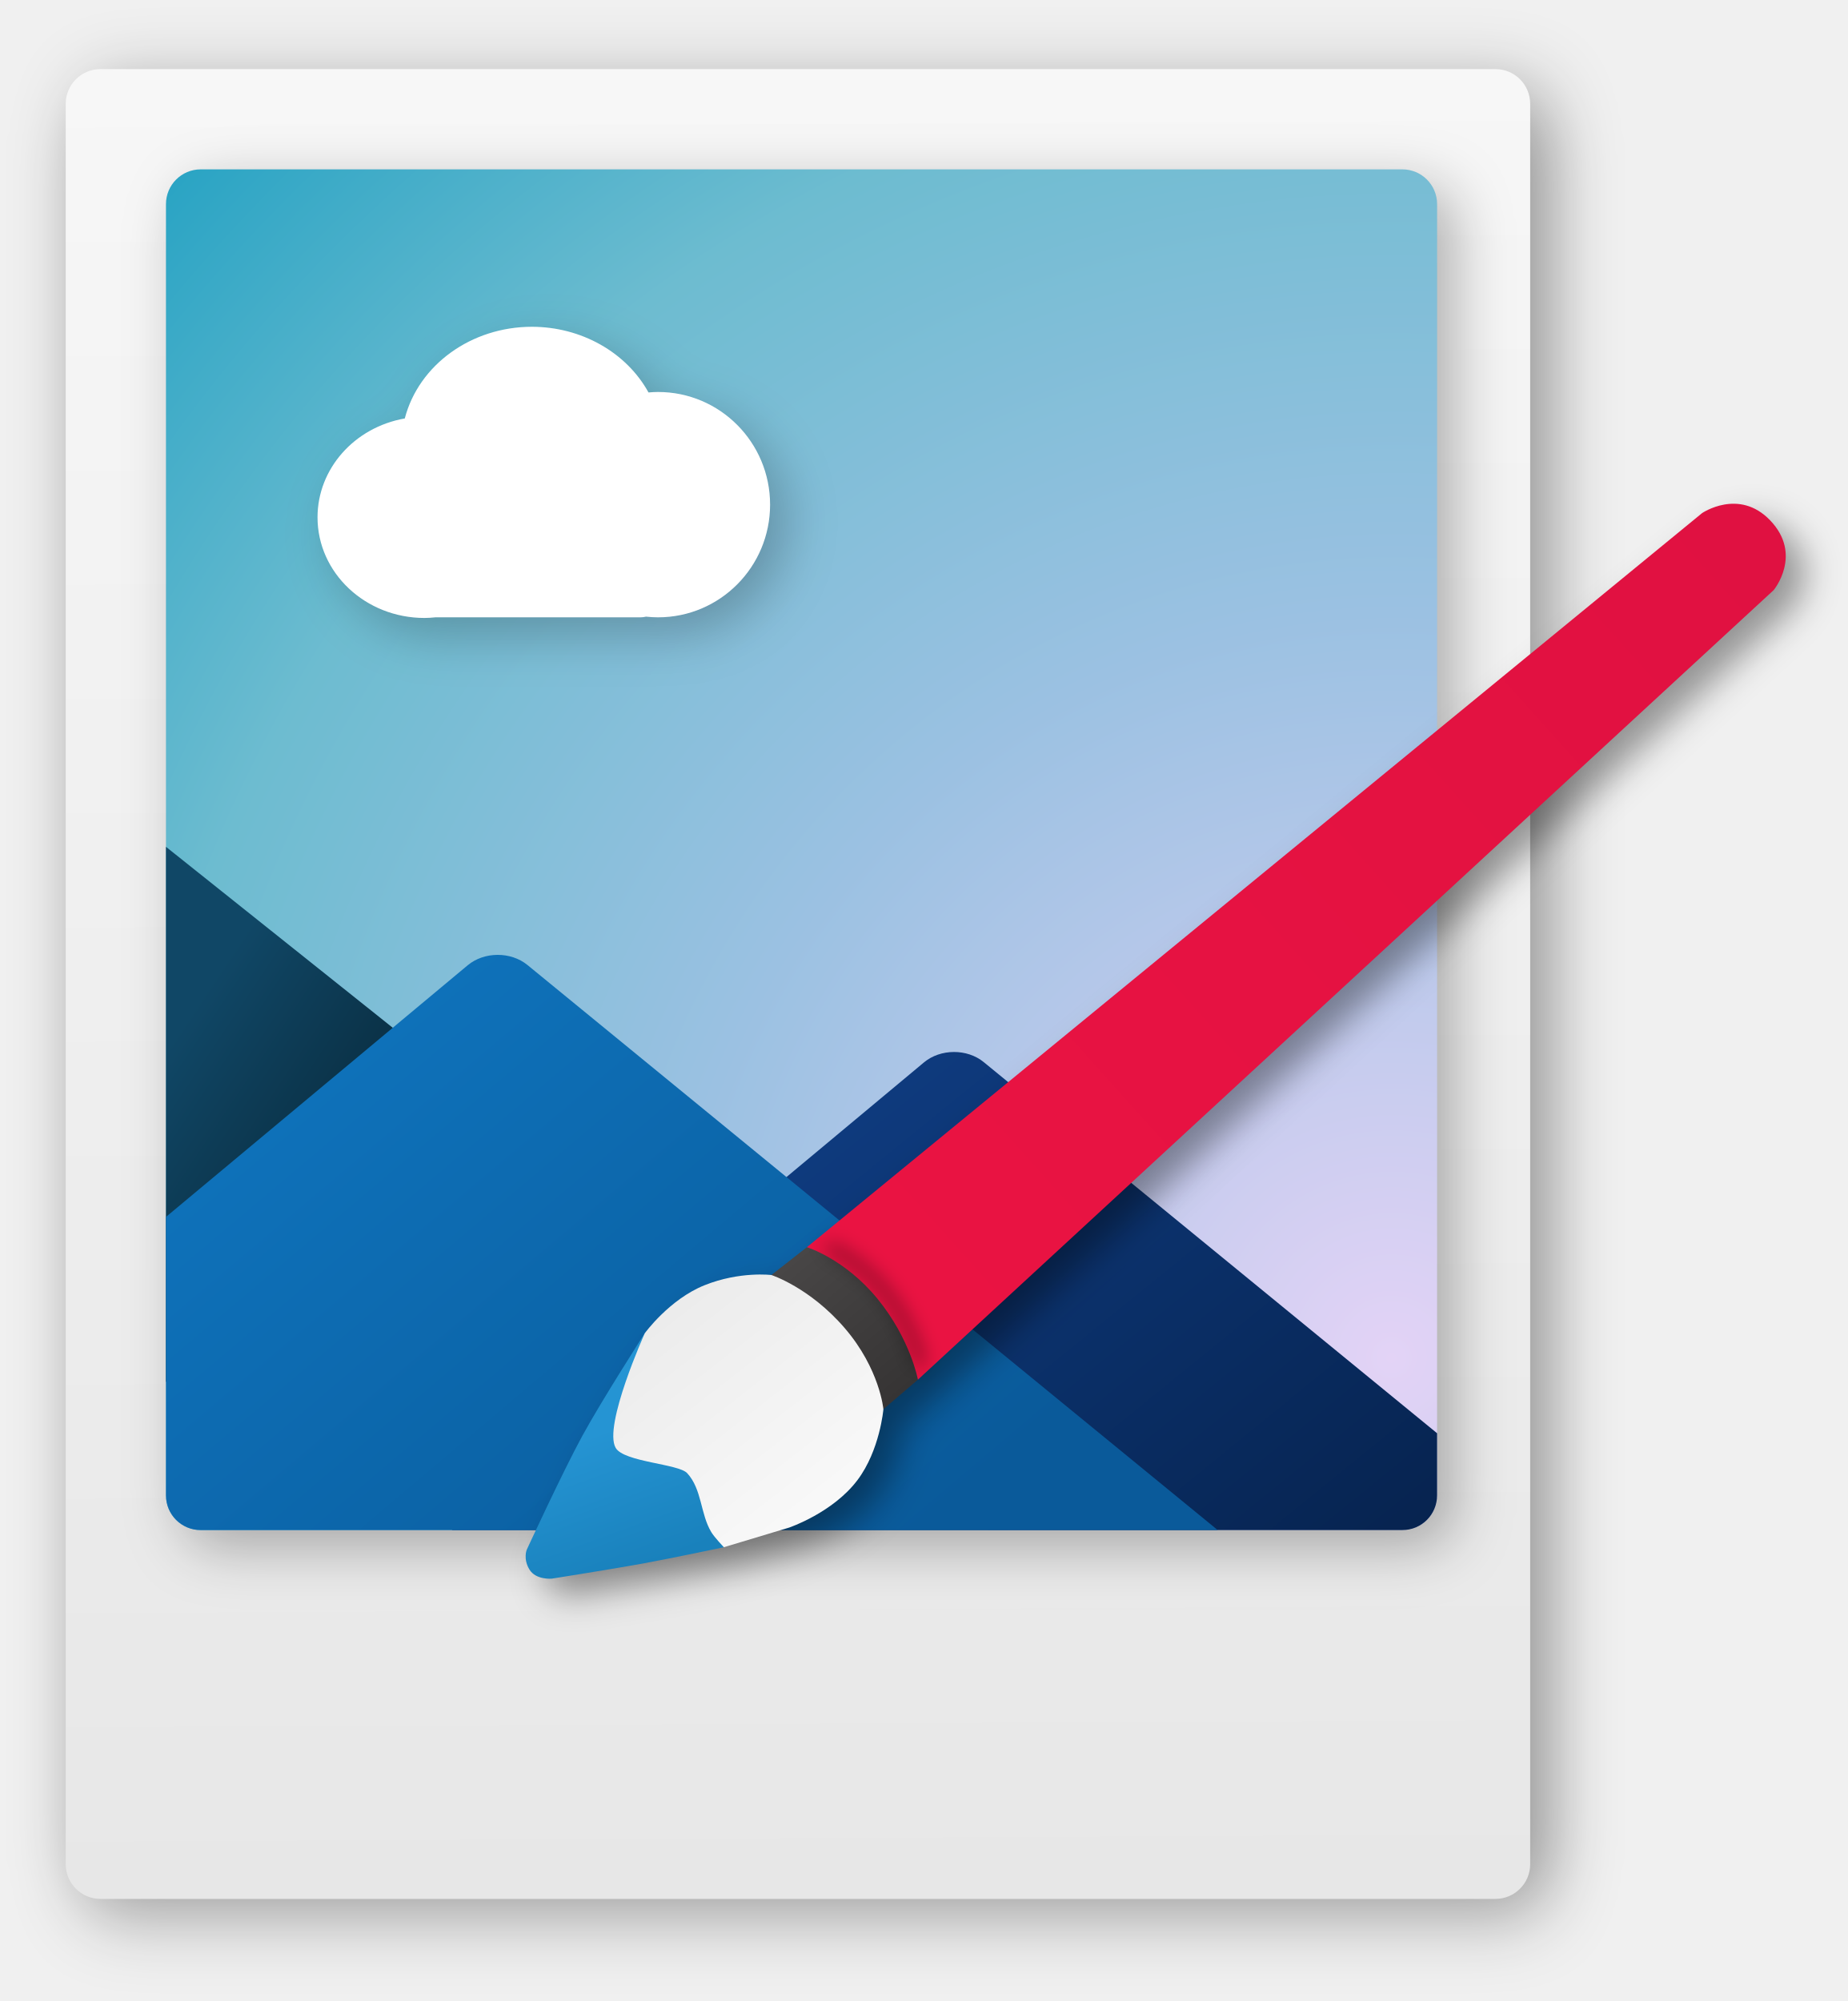
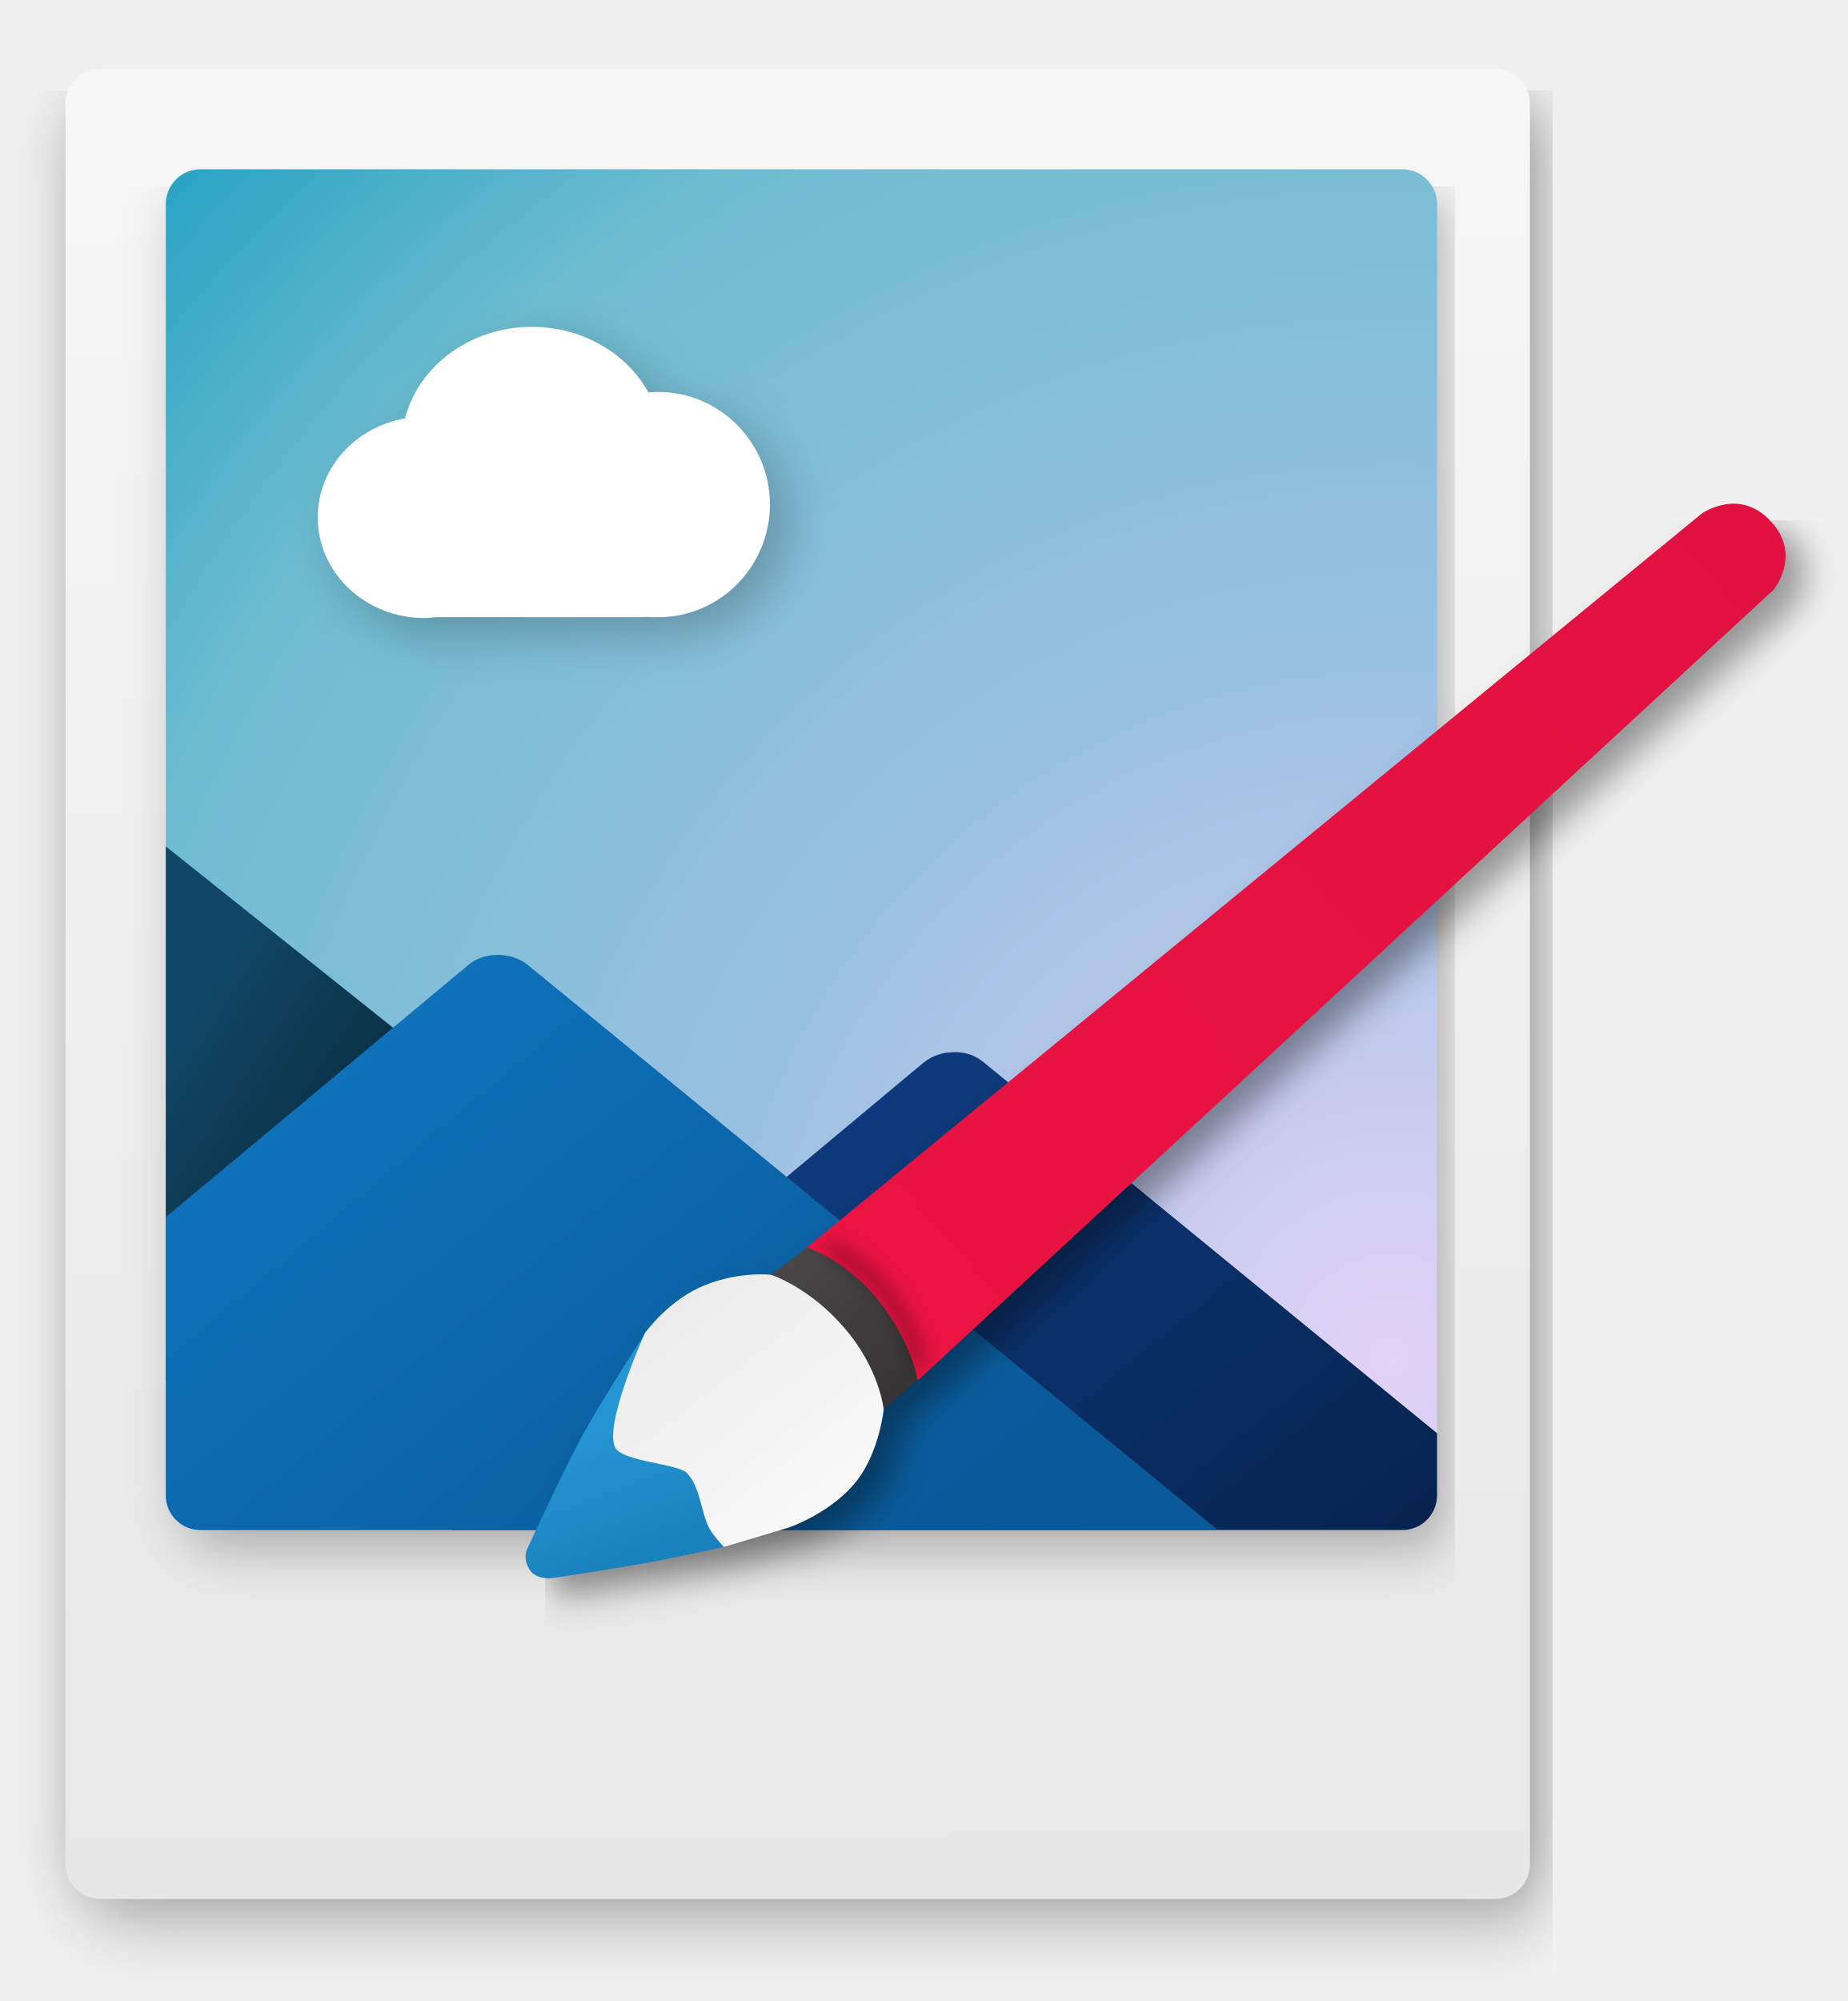
- <svg xmlns="http://www.w3.org/2000/svg" xmlns:xlink="http://www.w3.org/1999/xlink" role="img" focusable="false" aria-hidden="true" viewBox="0 0 425.595 460.992" version="1.1" id="svg4" width="425.595" height="460.992">
-   <defs id="defs8">
-     <linearGradient id="linearGradient1330">
-       <stop style="stop-color:#1981bc;stop-opacity:1" offset="0" id="stop1326" />
-       <stop style="stop-color:#2594d3;stop-opacity:1" offset="1" id="stop1328" />
+ <svg xmlns="http://www.w3.org/2000/svg" xmlns:xlink="http://www.w3.org/1999/xlink" aria-hidden="true" viewBox="0 0 425.6 461">
+   <defs>
+     <linearGradient id="i">
+       <stop offset="0" style="stop-color:#1981bc;stop-opacity:1" />
+       <stop offset="1" style="stop-color:#2594d3;stop-opacity:1" />
    </linearGradient>
-     <linearGradient id="linearGradient1322">
-       <stop style="stop-color:#e01141;stop-opacity:1" offset="0" id="stop1318" />
-       <stop style="stop-color:#ea1342;stop-opacity:1" offset="1" id="stop1320" />
+     <linearGradient id="h">
+       <stop offset="0" style="stop-color:#e01141;stop-opacity:1" />
+       <stop offset="1" style="stop-color:#ea1342;stop-opacity:1" />
    </linearGradient>
-     <linearGradient id="linearGradient1316">
-       <stop id="stop1312" offset="0" style="stop-color:#363434;stop-opacity:1" />
-       <stop id="stop1314" offset="1" style="stop-color:#484646;stop-opacity:1" />
+     <linearGradient id="g">
+       <stop offset="0" style="stop-color:#363434;stop-opacity:1" />
+       <stop offset="1" style="stop-color:#484646;stop-opacity:1" />
    </linearGradient>
-     <linearGradient id="linearGradient1306">
-       <stop style="stop-color:#ececec;stop-opacity:1;" offset="0" id="stop1302" />
-       <stop style="stop-color:#fafafa;stop-opacity:1" offset="1" id="stop1304" />
+     <linearGradient id="f">
+       <stop offset="0" style="stop-color:#ececec;stop-opacity:1" />
+       <stop offset="1" style="stop-color:#fafafa;stop-opacity:1" />
    </linearGradient>
-     <linearGradient id="linearGradient1164">
-       <stop style="stop-color:#e7e7e7;stop-opacity:1;" offset="0" id="stop1160" />
-       <stop style="stop-color:#f7f7f7;stop-opacity:1" offset="1" id="stop1162" />
+     <linearGradient id="e">
+       <stop offset="0" style="stop-color:#e7e7e7;stop-opacity:1" />
+       <stop offset="1" style="stop-color:#f7f7f7;stop-opacity:1" />
    </linearGradient>
-     <linearGradient id="linearGradient1080">
-       <stop style="stop-color:#104766;stop-opacity:1;" offset="0" id="stop1076" />
-       <stop style="stop-color:#0b3349;stop-opacity:1" offset="1" id="stop1078" />
+     <linearGradient id="b">
+       <stop offset="0" style="stop-color:#104766;stop-opacity:1" />
+       <stop offset="1" style="stop-color:#0b3349;stop-opacity:1" />
    </linearGradient>
-     <linearGradient id="linearGradient1070">
-       <stop style="stop-color:#0e71b9;stop-opacity:1;" offset="0" id="stop1066" />
-       <stop style="stop-color:#0a5a9a;stop-opacity:1" offset="1" id="stop1068" />
+     <linearGradient id="c">
+       <stop offset="0" style="stop-color:#0e71b9;stop-opacity:1" />
+       <stop offset="1" style="stop-color:#0a5a9a;stop-opacity:1" />
    </linearGradient>
-     <linearGradient id="linearGradient1062">
-       <stop style="stop-color:#0e3a7d;stop-opacity:1;" offset="0" id="stop1058" />
-       <stop style="stop-color:#06224d;stop-opacity:1" offset="1" id="stop1060" />
+     <linearGradient id="d">
+       <stop offset="0" style="stop-color:#0e3a7d;stop-opacity:1" />
+       <stop offset="1" style="stop-color:#06224d;stop-opacity:1" />
    </linearGradient>
-     <linearGradient id="linearGradient856">
-       <stop style="stop-color:#e3d3f6;stop-opacity:1" offset="0" id="stop852" />
-       <stop id="stop1277" offset="0.433" style="stop-color:#9bc1e2;stop-opacity:1" />
-       <stop id="stop1275" offset="0.758" style="stop-color:#6dbcd0;stop-opacity:1" />
-       <stop style="stop-color:#2aa4c4;stop-opacity:1" offset="1" id="stop854" />
+     <linearGradient id="a">
+       <stop offset="0" style="stop-color:#e3d3f6;stop-opacity:1" />
+       <stop offset=".4" style="stop-color:#9bc1e2;stop-opacity:1" />
+       <stop offset=".8" style="stop-color:#6dbcd0;stop-opacity:1" />
+       <stop offset="1" style="stop-color:#2aa4c4;stop-opacity:1" />
    </linearGradient>
-     <radialGradient xlink:href="#linearGradient856" id="radialGradient858" cx="785.234" cy="370.035" fx="785.234" fy="370.035" r="146.43" gradientTransform="matrix(0.2133771,-2.699452,2.629273,0.2078298,-819.8746,2355.633)" gradientUnits="userSpaceOnUse" />
-     <filter style="color-interpolation-filters:sRGB" id="filter1016" x="-0.053" width="1.107" y="-0.05" height="1.1">
-       <feGaussianBlur stdDeviation="6.518" id="feGaussianBlur1018" />
+     <linearGradient xlink:href="#b" id="n" x1="539.2" x2="571.4" y1="286.8" y2="308.2" gradientTransform="translate(-514.2 -25)" gradientUnits="userSpaceOnUse" />
+     <linearGradient xlink:href="#c" id="p" x1="599.1" x2="769.2" y1="-133.2" y2="-134.2" gradientTransform="matrix(.7738 .63343 -.76798 .64047 -514.2 -25)" gradientUnits="userSpaceOnUse" />
+     <linearGradient xlink:href="#d" id="o" x1="685.1" x2="852" y1="-183.3" y2="-181.2" gradientTransform="matrix(.7738 .63343 -.76798 .64047 -514.2 -25)" gradientUnits="userSpaceOnUse" />
+     <linearGradient xlink:href="#e" id="k" x1="681" x2="678.9" y1="461.7" y2="40.6" gradientTransform="translate(-514.2 -25)" gradientUnits="userSpaceOnUse" />
+     <linearGradient xlink:href="#f" id="v" x1="670.6" x2="710.1" y1="325.6" y2="376.3" gradientTransform="translate(-514.2 -25)" gradientUnits="userSpaceOnUse" />
+     <linearGradient xlink:href="#g" id="s" x1="725.6" x2="700.1" y1="342.9" y2="312.4" gradientTransform="translate(-514.2 -25)" gradientUnits="userSpaceOnUse" />
+     <linearGradient xlink:href="#h" id="t" x1="914.1" x2="721.6" y1="144.5" y2="317.2" gradientTransform="translate(-514.2 -25)" gradientUnits="userSpaceOnUse" />
+     <linearGradient xlink:href="#i" id="u" x1="661.5" x2="650.4" y1="386" y2="355.7" gradientTransform="translate(-514.2 -25)" gradientUnits="userSpaceOnUse" />
+     <filter id="l" width="1.1" height="1.1" x="-.1" y="0" style="color-interpolation-filters:sRGB">
+       <feGaussianBlur stdDeviation="6.5" />
    </filter>
-     <filter style="color-interpolation-filters:sRGB" id="filter1016-0" x="-0.053" width="1.107" y="-0.05" height="1.1">
-       <feGaussianBlur stdDeviation="6.518" id="feGaussianBlur1018-4" />
+     <filter id="j" width="1.1" height="1.1" x="-.1" y="0" style="color-interpolation-filters:sRGB">
+       <feGaussianBlur stdDeviation="6.5" />
    </filter>
-     <linearGradient xlink:href="#linearGradient1080" id="linearGradient1132" gradientUnits="userSpaceOnUse" x1="539.196" y1="286.786" x2="571.369" y2="308.235" gradientTransform="translate(-514.1553,-25.0297)" />
-     <linearGradient xlink:href="#linearGradient1070" id="linearGradient1140" gradientUnits="userSpaceOnUse" x1="599.069" y1="-133.166" x2="769.222" y2="-134.207" gradientTransform="matrix(0.7738029,0.6334264,-0.7679813,0.6404723,-514.1551,-25.02976)" />
-     <linearGradient xlink:href="#linearGradient1062" id="linearGradient1148" gradientUnits="userSpaceOnUse" x1="685.124" y1="-183.341" x2="852.049" y2="-181.189" gradientTransform="matrix(0.7738029,0.6334264,-0.7679813,0.6404723,-514.1551,-25.02978)" />
-     <linearGradient xlink:href="#linearGradient1164" id="linearGradient1166" x1="680.963" y1="461.726" x2="678.871" y2="40.559" gradientUnits="userSpaceOnUse" gradientTransform="translate(-514.1553,-25.0297)" />
-     <filter style="color-interpolation-filters:sRGB" id="filter1269" x="-0.13" width="1.26" y="-0.202" height="1.405">
-       <feGaussianBlur stdDeviation="5.655" id="feGaussianBlur1271" />
+     <filter id="q" width="1.3" height="1.4" x="-.1" y="-.2" style="color-interpolation-filters:sRGB">
+       <feGaussianBlur stdDeviation="5.7" />
    </filter>
-     <linearGradient xlink:href="#linearGradient1306" id="linearGradient1308" x1="670.621" y1="325.566" x2="710.104" y2="376.316" gradientUnits="userSpaceOnUse" gradientTransform="translate(-514.1553,-25.0297)" />
-     <linearGradient xlink:href="#linearGradient1316" id="linearGradient1310" x1="725.636" y1="342.884" x2="700.063" y2="312.36" gradientUnits="userSpaceOnUse" gradientTransform="translate(-514.1553,-25.0297)" />
-     <linearGradient xlink:href="#linearGradient1322" id="linearGradient1324" x1="914.083" y1="144.5" x2="721.583" y2="317.167" gradientUnits="userSpaceOnUse" gradientTransform="translate(-514.1553,-25.0297)" />
-     <linearGradient xlink:href="#linearGradient1330" id="linearGradient1332" x1="661.5" y1="386" x2="650.417" y2="355.667" gradientUnits="userSpaceOnUse" gradientTransform="translate(-514.1553,-25.0297)" />
-     <filter style="color-interpolation-filters:sRGB" id="filter1416" x="-0.254" width="1.523" y="-0.211" height="1.41">
-       <feGaussianBlur stdDeviation="2.232" id="feGaussianBlur1418" />
+     <filter id="w" width="1.5" height="1.4" x="-.3" y="-.2" style="color-interpolation-filters:sRGB">
+       <feGaussianBlur stdDeviation="2.2" />
    </filter>
-     <filter style="color-interpolation-filters:sRGB" id="filter1595" x="-0.033" width="1.067" y="-0.039" height="1.078">
-       <feGaussianBlur stdDeviation="4.035" id="feGaussianBlur1597" />
+     <filter id="r" width="1.1" height="1.1" x="0" y="0" style="color-interpolation-filters:sRGB">
+       <feGaussianBlur stdDeviation="4" />
    </filter>
+     <radialGradient xlink:href="#a" id="m" cx="785.2" cy="370" r="146.4" fx="785.2" fy="370" gradientTransform="matrix(.21338 -2.69945 2.62927 .20783 -819.9 2355.6)" gradientUnits="userSpaceOnUse" />
  </defs>
-   <rect ry="8" y="40.949" x="529.296" height="313.484" width="292.86" id="rect868-1" style="opacity:0.378;fill:#000000;fill-opacity:1;stroke:none;stroke-width:2;stroke-linejoin:miter;stroke-miterlimit:4;stroke-dasharray:none;stroke-opacity:0.383;filter:url(#filter1016-0)" transform="matrix(1.15924,0,0,1.337094,-595.4468,-33.83565)" />
-   <rect style="fill:url(#linearGradient1166);fill-opacity:1;stroke:none;stroke-width:2;stroke-linejoin:miter;stroke-miterlimit:4;stroke-dasharray:none;stroke-opacity:0.383" id="rect848" width="337.408" height="421.553" x="15.141" y="15.919" ry="8" />
-   <rect ry="8" y="43.018" x="42.24" height="313.484" width="292.86" id="rect868" style="opacity:0.289;fill:#000000;fill-opacity:1;stroke:none;stroke-width:2;stroke-linejoin:miter;stroke-miterlimit:4;stroke-dasharray:none;stroke-opacity:0.383;filter:url(#filter1016)" />
-   <rect style="fill:url(#radialGradient858);fill-opacity:1;stroke:none;stroke-width:2;stroke-linejoin:miter;stroke-miterlimit:4;stroke-dasharray:none;stroke-opacity:0.383" id="rect850" width="292.86" height="313.484" x="38.24" y="39.018" ry="8" />
-   <path style="fill:url(#linearGradient1132);fill-opacity:1;stroke:none;stroke-width:1px;stroke-linecap:butt;stroke-linejoin:miter;stroke-opacity:1" d="M 38.239,195.091 V 318.377 L 108.362,251.033 Z" id="path1128" />
-   <path style="opacity:1;fill:url(#linearGradient1148);fill-opacity:1;stroke:none;stroke-width:2.459;stroke-linejoin:miter;stroke-miterlimit:4;stroke-dasharray:none;stroke-opacity:0.383" d="m 219.751,242.357 c -2.488,0.011 -4.973,0.812 -6.873,2.396 l -112.158,93.535 c -3.799,3.168 -3.777,8.242 0.051,11.375 l 3.467,2.838 h 218.863 c 4.432,0 8,-3.568 8,-8 v -14.307 l -104.455,-85.506 c -1.914,-1.567 -4.406,-2.343 -6.895,-2.332 z" id="rect1144" />
-   <path style="opacity:1;fill:url(#linearGradient1140);fill-opacity:1;stroke:none;stroke-width:2.459;stroke-linejoin:miter;stroke-miterlimit:4;stroke-dasharray:none;stroke-opacity:0.383" d="m 114.626,219.984 c -2.488,0.011 -4.973,0.81 -6.873,2.395 l -69.514,57.973 v 64.15 c 0,4.432 3.568,8 8,8 H 280.558 L 121.521,222.316 c -1.914,-1.567 -4.406,-2.343 -6.895,-2.332 z" id="rect1136" />
-   <path id="path1203" d="m 126.522,79.283 a 30.115,27.49 0 0 0 -29.262,21.119 24.646,23.188 0 0 0 -20.104,22.777 24.646,23.188 0 0 0 24.646,23.188 24.646,23.188 0 0 0 2.512,-0.146 h 47.246 c 0.442,0 0.869,-0.058 1.279,-0.158 a 25.812,25.958 0 0 0 2.775,0.158 25.812,25.958 0 0 0 25.812,-25.959 25.812,25.958 0 0 0 -25.812,-25.957 25.812,25.958 0 0 0 -2.201,0.109 30.115,27.49 0 0 0 -26.893,-15.131 z" style="opacity:0.224;fill:#000000;fill-opacity:1;stroke:none;stroke-width:1.86;stroke-linejoin:miter;stroke-miterlimit:4;stroke-dasharray:none;stroke-opacity:0.383;filter:url(#filter1269)" />
-   <path style="opacity:1;fill:#ffffff;fill-opacity:1;stroke:none;stroke-width:1.86;stroke-linejoin:miter;stroke-miterlimit:4;stroke-dasharray:none;stroke-opacity:0.383" d="m 122.522,75.283 a 30.115,27.49 0 0 0 -29.262,21.119 24.646,23.188 0 0 0 -20.104,22.777 24.646,23.188 0 0 0 24.646,23.188 24.646,23.188 0 0 0 2.512,-0.146 h 47.246 c 0.442,0 0.869,-0.058 1.279,-0.158 a 25.812,25.958 0 0 0 2.775,0.158 25.812,25.958 0 0 0 25.812,-25.959 25.812,25.958 0 0 0 -25.812,-25.957 25.812,25.958 0 0 0 -2.201,0.109 30.115,27.49 0 0 0 -26.893,-15.131 z" id="path1168" />
-   <path style="opacity:0.385;fill:#000000;fill-opacity:1;stroke:none;stroke-width:1px;stroke-linecap:butt;stroke-linejoin:miter;stroke-opacity:1;filter:url(#filter1595)" d="m 404.188,119.983 c -4.242,-0.119 -7.561,2.156 -7.561,2.156 l -206.238,169.115 -8.189,6.412 c 0,0 -7.23,-0.912 -15.365,2.336 -8.135,3.248 -13.801,11.08 -13.801,11.08 0,0 -9.811,15.266 -14.359,23.586 -4.549,8.32 -12.84,26.295 -12.84,26.295 0,0 -0.863,2.078 0.619,4.537 1.482,2.459 5.156,2.115 5.156,2.115 0,0 14.408,-2.282 21.088,-3.506 6.68,-1.224 18.564,-3.736 18.564,-3.736 l 15.021,-4.52 c 0,0 10.075,-3.405 15.75,-10.938 5.185,-6.882 5.979,-16.334 5.979,-16.334 l 7.949,-6.805 c 0,0 -0.243,-0.984 -0.48,-1.924 0.335,1.191 0.48,1.924 0.48,1.924 L 413.128,139.875 c 0,0 6.782,-8.164 -0.826,-16.086 -2.691,-2.802 -5.568,-3.736 -8.113,-3.807 z" id="path1296-5" />
-   <path style="fill:url(#linearGradient1310);fill-opacity:1;stroke:none;stroke-width:1px;stroke-linecap:butt;stroke-linejoin:miter;stroke-opacity:1" d="m 185.907,287.33 -8.188,6.411 c 0,0 9.638,7.498 15.167,14.146 5.819,6.998 10.805,16.93 10.646,16.771 l 7.949,-6.804 c 0,0 -3.657,-15.958 -8.241,-21.342 -4.322,-5.077 -17.333,-9.181 -17.333,-9.181 z" id="path1296" />
-   <path style="fill:url(#linearGradient1324);fill-opacity:1;stroke:none;stroke-width:1px;stroke-linecap:butt;stroke-linejoin:miter;stroke-opacity:1" d="M 185.907,287.33 392.147,118.214 c 0,0 8.498,-5.822 15.674,1.65 7.609,7.922 0.825,16.087 0.825,16.087 L 211.481,317.854 c 0,0 -1.688,-9.288 -9.266,-18.582 -7.545,-9.253 -16.308,-11.941 -16.308,-11.941 z" id="path1279" />
-   <path style="fill:url(#linearGradient1332);fill-opacity:1;stroke:none;stroke-width:1px;stroke-linecap:butt;stroke-linejoin:miter;stroke-opacity:1" d="m 148.553,307.158 c 0,0 -9.811,15.266 -14.36,23.586 -4.549,8.32 -12.838,26.296 -12.838,26.296 0,0 -0.863,2.078 0.619,4.537 1.482,2.459 5.156,2.114 5.156,2.114 0,0 14.408,-2.282 21.088,-3.506 6.68,-1.224 18.565,-3.735 18.565,-3.735 l -0.983,-10.856 z" id="path1300" />
-   <path style="fill:url(#linearGradient1308);fill-opacity:1;stroke:none;stroke-width:1px;stroke-linecap:butt;stroke-linejoin:miter;stroke-opacity:1" d="m 177.72,293.741 c 0,0 -7.231,-0.91 -15.366,2.338 -8.135,3.248 -13.801,11.079 -13.801,11.079 0,0 -9.609,21.352 -6.708,26.396 1.893,3.291 14.479,3.667 16.479,5.833 3.417,3.701 3.025,9.377 5.542,13.562 0.783,1.302 2.917,3.5 2.917,3.5 l 15.021,-4.521 c 0,0 10.075,-3.405 15.75,-10.938 5.185,-6.882 5.979,-16.333 5.979,-16.333 0,0 -0.817,-9.26 -8.896,-18.667 -8.079,-9.407 -16.917,-12.25 -16.917,-12.25 z" id="path1298" />
-   <path style="fill:none;stroke:#000000;stroke-width:1px;stroke-linecap:butt;stroke-linejoin:miter;stroke-opacity:1;filter:url(#filter1416)" d="m 212.22,314.79 c -5.48,-21.567 -21.744,-27.577 -21.744,-27.577" id="path1334" />
+   <rect width="292.9" height="313.5" x="529.3" y="40.9" ry="8" style="opacity:.378;fill:#000;fill-opacity:1;stroke:none;stroke-width:2;stroke-linejoin:miter;stroke-miterlimit:4;stroke-dasharray:none;stroke-opacity:.383;filter:url(#j)" transform="matrix(1.15924 0 0 1.3371 -595.4 -33.8)" />
+   <rect width="337.4" height="421.6" x="15.1" y="15.9" ry="8" style="fill:url(#k);fill-opacity:1;stroke:none;stroke-width:2;stroke-linejoin:miter;stroke-miterlimit:4;stroke-dasharray:none;stroke-opacity:.383" />
+   <rect width="292.9" height="313.5" x="42.2" y="43" ry="8" style="opacity:.289;fill:#000;fill-opacity:1;stroke:none;stroke-width:2;stroke-linejoin:miter;stroke-miterlimit:4;stroke-dasharray:none;stroke-opacity:.383;filter:url(#l)" />
+   <rect width="292.9" height="313.5" x="38.2" y="39" ry="8" style="fill:url(#m);fill-opacity:1;stroke:none;stroke-width:2;stroke-linejoin:miter;stroke-miterlimit:4;stroke-dasharray:none;stroke-opacity:.383" />
+   <path d="M38.2 195v123.4l70.2-67.4Z" style="fill:url(#n);fill-opacity:1;stroke:none;stroke-width:1px;stroke-linecap:butt;stroke-linejoin:miter;stroke-opacity:1" />
+   <path d="M219.8 242.4c-2.5 0-5 .8-7 2.4l-112 93.5a7 7 0 0 0 0 11.4l3.4 2.8h218.9a8 8 0 0 0 8-8v-14.3l-104.5-85.5c-1.9-1.6-4.4-2.4-6.8-2.3z" style="opacity:1;fill:url(#o);fill-opacity:1;stroke:none;stroke-width:2.459;stroke-linejoin:miter;stroke-miterlimit:4;stroke-dasharray:none;stroke-opacity:.383" />
+   <path d="M114.6 220c-2.5 0-5 .8-6.8 2.4l-69.6 58v64.1a8 8 0 0 0 8 8h234.4l-159-130.2c-2-1.6-4.5-2.3-7-2.3z" style="opacity:1;fill:url(#p);fill-opacity:1;stroke:none;stroke-width:2.459;stroke-linejoin:miter;stroke-miterlimit:4;stroke-dasharray:none;stroke-opacity:.383" />
+   <path d="M126.5 79.3a30.1 27.5 0 0 0-29.2 21.1 24.6 23.2 0 0 0-20.1 22.8 24.6 23.2 0 0 0 24.6 23.2 24.6 23.2 0 0 0 2.5-.2h47.3l1.2-.1a25.8 26 0 0 0 2.8.1 25.8 26 0 0 0 25.8-26 25.8 26 0 0 0-25.8-25.9 25.8 26 0 0 0-2.2.1 30.1 27.5 0 0 0-26.9-15.1z" style="opacity:.224;fill:#000;fill-opacity:1;stroke:none;stroke-width:1.86;stroke-linejoin:miter;stroke-miterlimit:4;stroke-dasharray:none;stroke-opacity:.383;filter:url(#q)" />
+   <path d="M122.5 75.3a30.1 27.5 0 0 0-29.2 21.1 24.6 23.2 0 0 0-20.1 22.8 24.6 23.2 0 0 0 24.6 23.2 24.6 23.2 0 0 0 2.5-.2h47.3l1.2-.1a25.8 26 0 0 0 2.8.1 25.8 26 0 0 0 25.8-26 25.8 26 0 0 0-25.8-25.9 25.8 26 0 0 0-2.2.1 30.1 27.5 0 0 0-26.9-15.1z" style="opacity:1;fill:#fff;fill-opacity:1;stroke:none;stroke-width:1.86;stroke-linejoin:miter;stroke-miterlimit:4;stroke-dasharray:none;stroke-opacity:.383" />
+   <path d="M404.2 120c-4.3-.1-7.6 2.1-7.6 2.1L190.4 291.3l-8.2 6.4s-7.2-1-15.4 2.3c-8.1 3.3-13.8 11-13.8 11s-9.8 15.3-14.3 23.7a615 615 0 0 0-12.9 26.3s-.8 2 .7 4.5c1.4 2.5 5.1 2.1 5.1 2.1l21.1-3.5c6.7-1.2 18.6-3.7 18.6-3.7l15-4.5s10-3.5 15.7-11c5.2-6.9 6-16.3 6-16.3l8-6.8-.5-2 .5 2 197.1-182s6.8-8-.8-16a11.4 11.4 0 0 0-8.1-3.8z" style="opacity:.385;fill:#000;fill-opacity:1;stroke:none;stroke-width:1px;stroke-linecap:butt;stroke-linejoin:miter;stroke-opacity:1;filter:url(#r)" />
+   <path d="m186 287.3-8.3 6.4s9.7 7.5 15.2 14.2c5.8 7 10.8 17 10.6 16.8l8-6.8s-3.7-16-8.3-21.4c-4.3-5-17.3-9.2-17.3-9.2z" style="fill:url(#s);fill-opacity:1;stroke:none;stroke-width:1px;stroke-linecap:butt;stroke-linejoin:miter;stroke-opacity:1" />
+   <path d="m186 287.3 206.1-169s8.5-6 15.7 1.6c7.6 7.9.8 16 .8 16L211.5 318s-1.7-9.3-9.3-18.6c-7.5-9.3-16.3-12-16.3-12z" style="fill:url(#t);fill-opacity:1;stroke:none;stroke-width:1px;stroke-linecap:butt;stroke-linejoin:miter;stroke-opacity:1" />
+   <path d="M148.6 307.2s-9.9 15.2-14.4 23.5c-4.6 8.4-12.8 26.3-12.8 26.3s-1 2.1.6 4.6c1.5 2.4 5.1 2 5.1 2s14.4-2.2 21.1-3.4c6.7-1.2 18.6-3.8 18.6-3.8l-1-10.8z" style="fill:url(#u);fill-opacity:1;stroke:none;stroke-width:1px;stroke-linecap:butt;stroke-linejoin:miter;stroke-opacity:1" />
+   <path d="M177.7 293.7s-7.2-.9-15.3 2.4c-8.2 3.2-13.8 11-13.8 11s-9.7 21.4-6.8 26.5c2 3.2 14.5 3.6 16.5 5.8 3.4 3.7 3 9.4 5.6 13.5a28 28 0 0 0 2.9 3.5l15-4.5s10-3.4 15.8-11c5.1-6.8 6-16.2 6-16.2s-.9-9.3-9-18.7c-8-9.4-16.9-12.3-16.9-12.3z" style="fill:url(#v);fill-opacity:1;stroke:none;stroke-width:1px;stroke-linecap:butt;stroke-linejoin:miter;stroke-opacity:1" />
+   <path d="M212.2 314.8c-5.5-21.6-21.7-27.6-21.7-27.6" style="fill:none;stroke:#000;stroke-width:1px;stroke-linecap:butt;stroke-linejoin:miter;stroke-opacity:1;filter:url(#w)" />
</svg>
